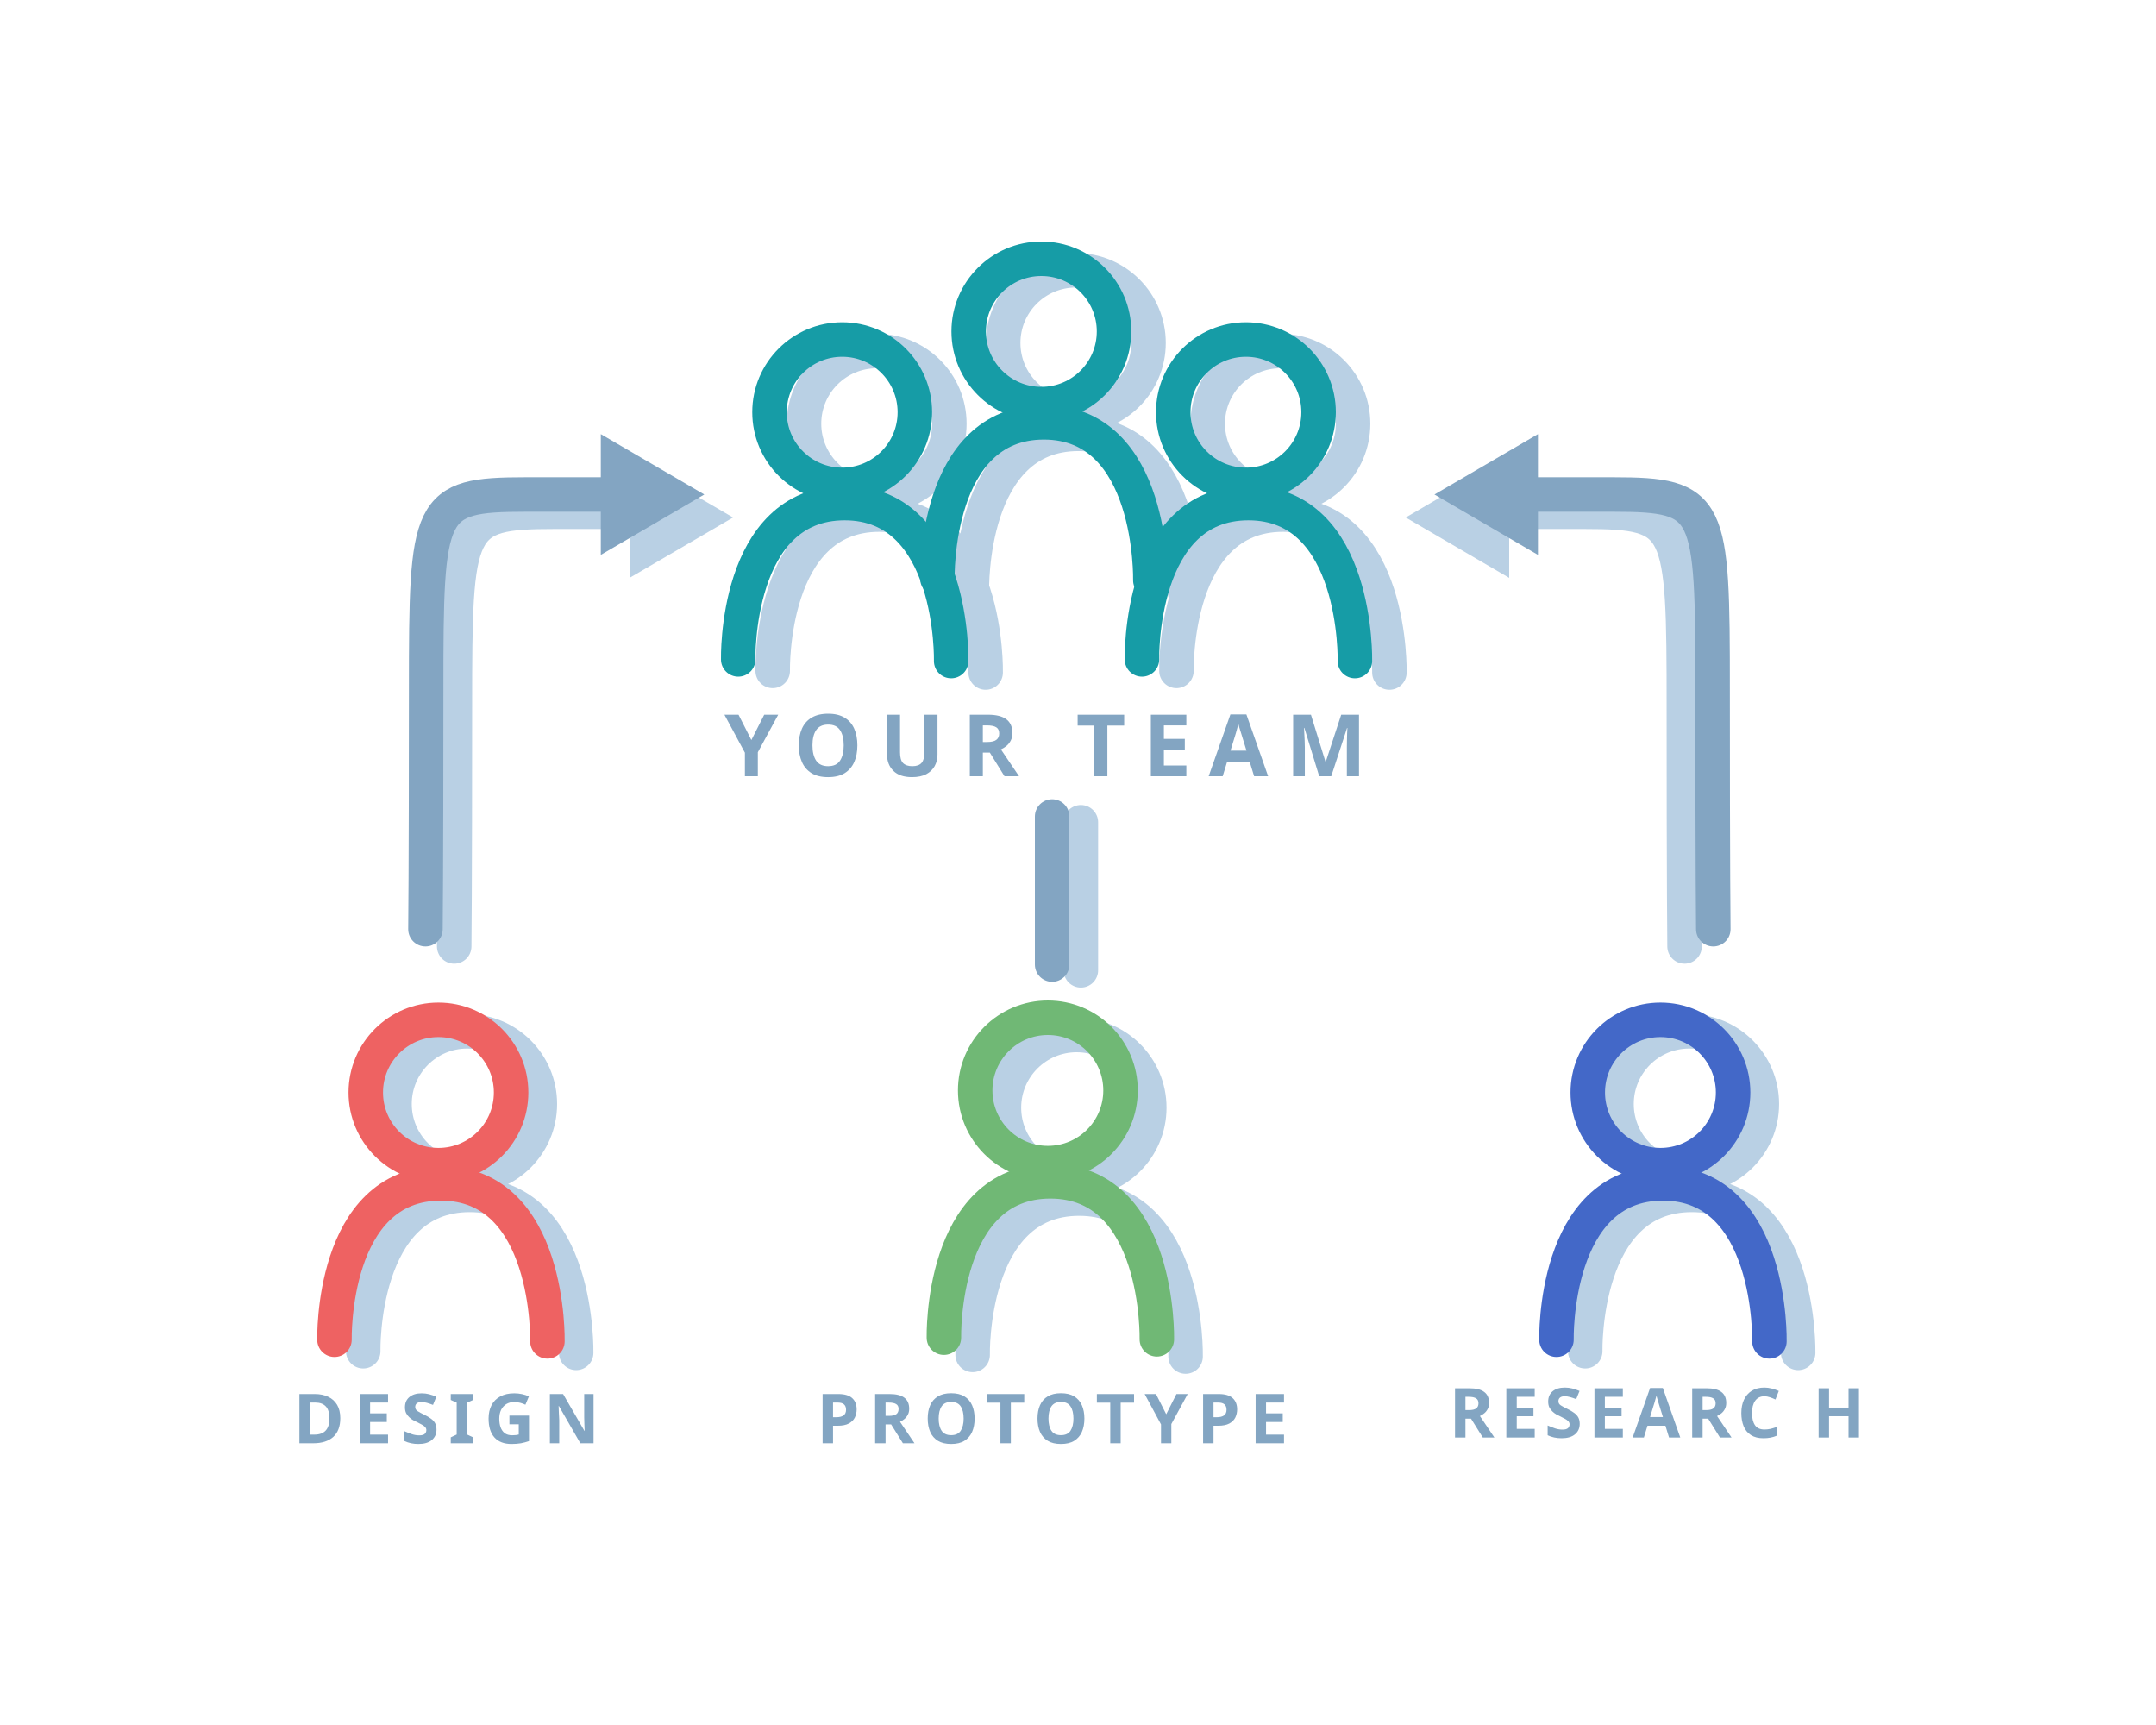
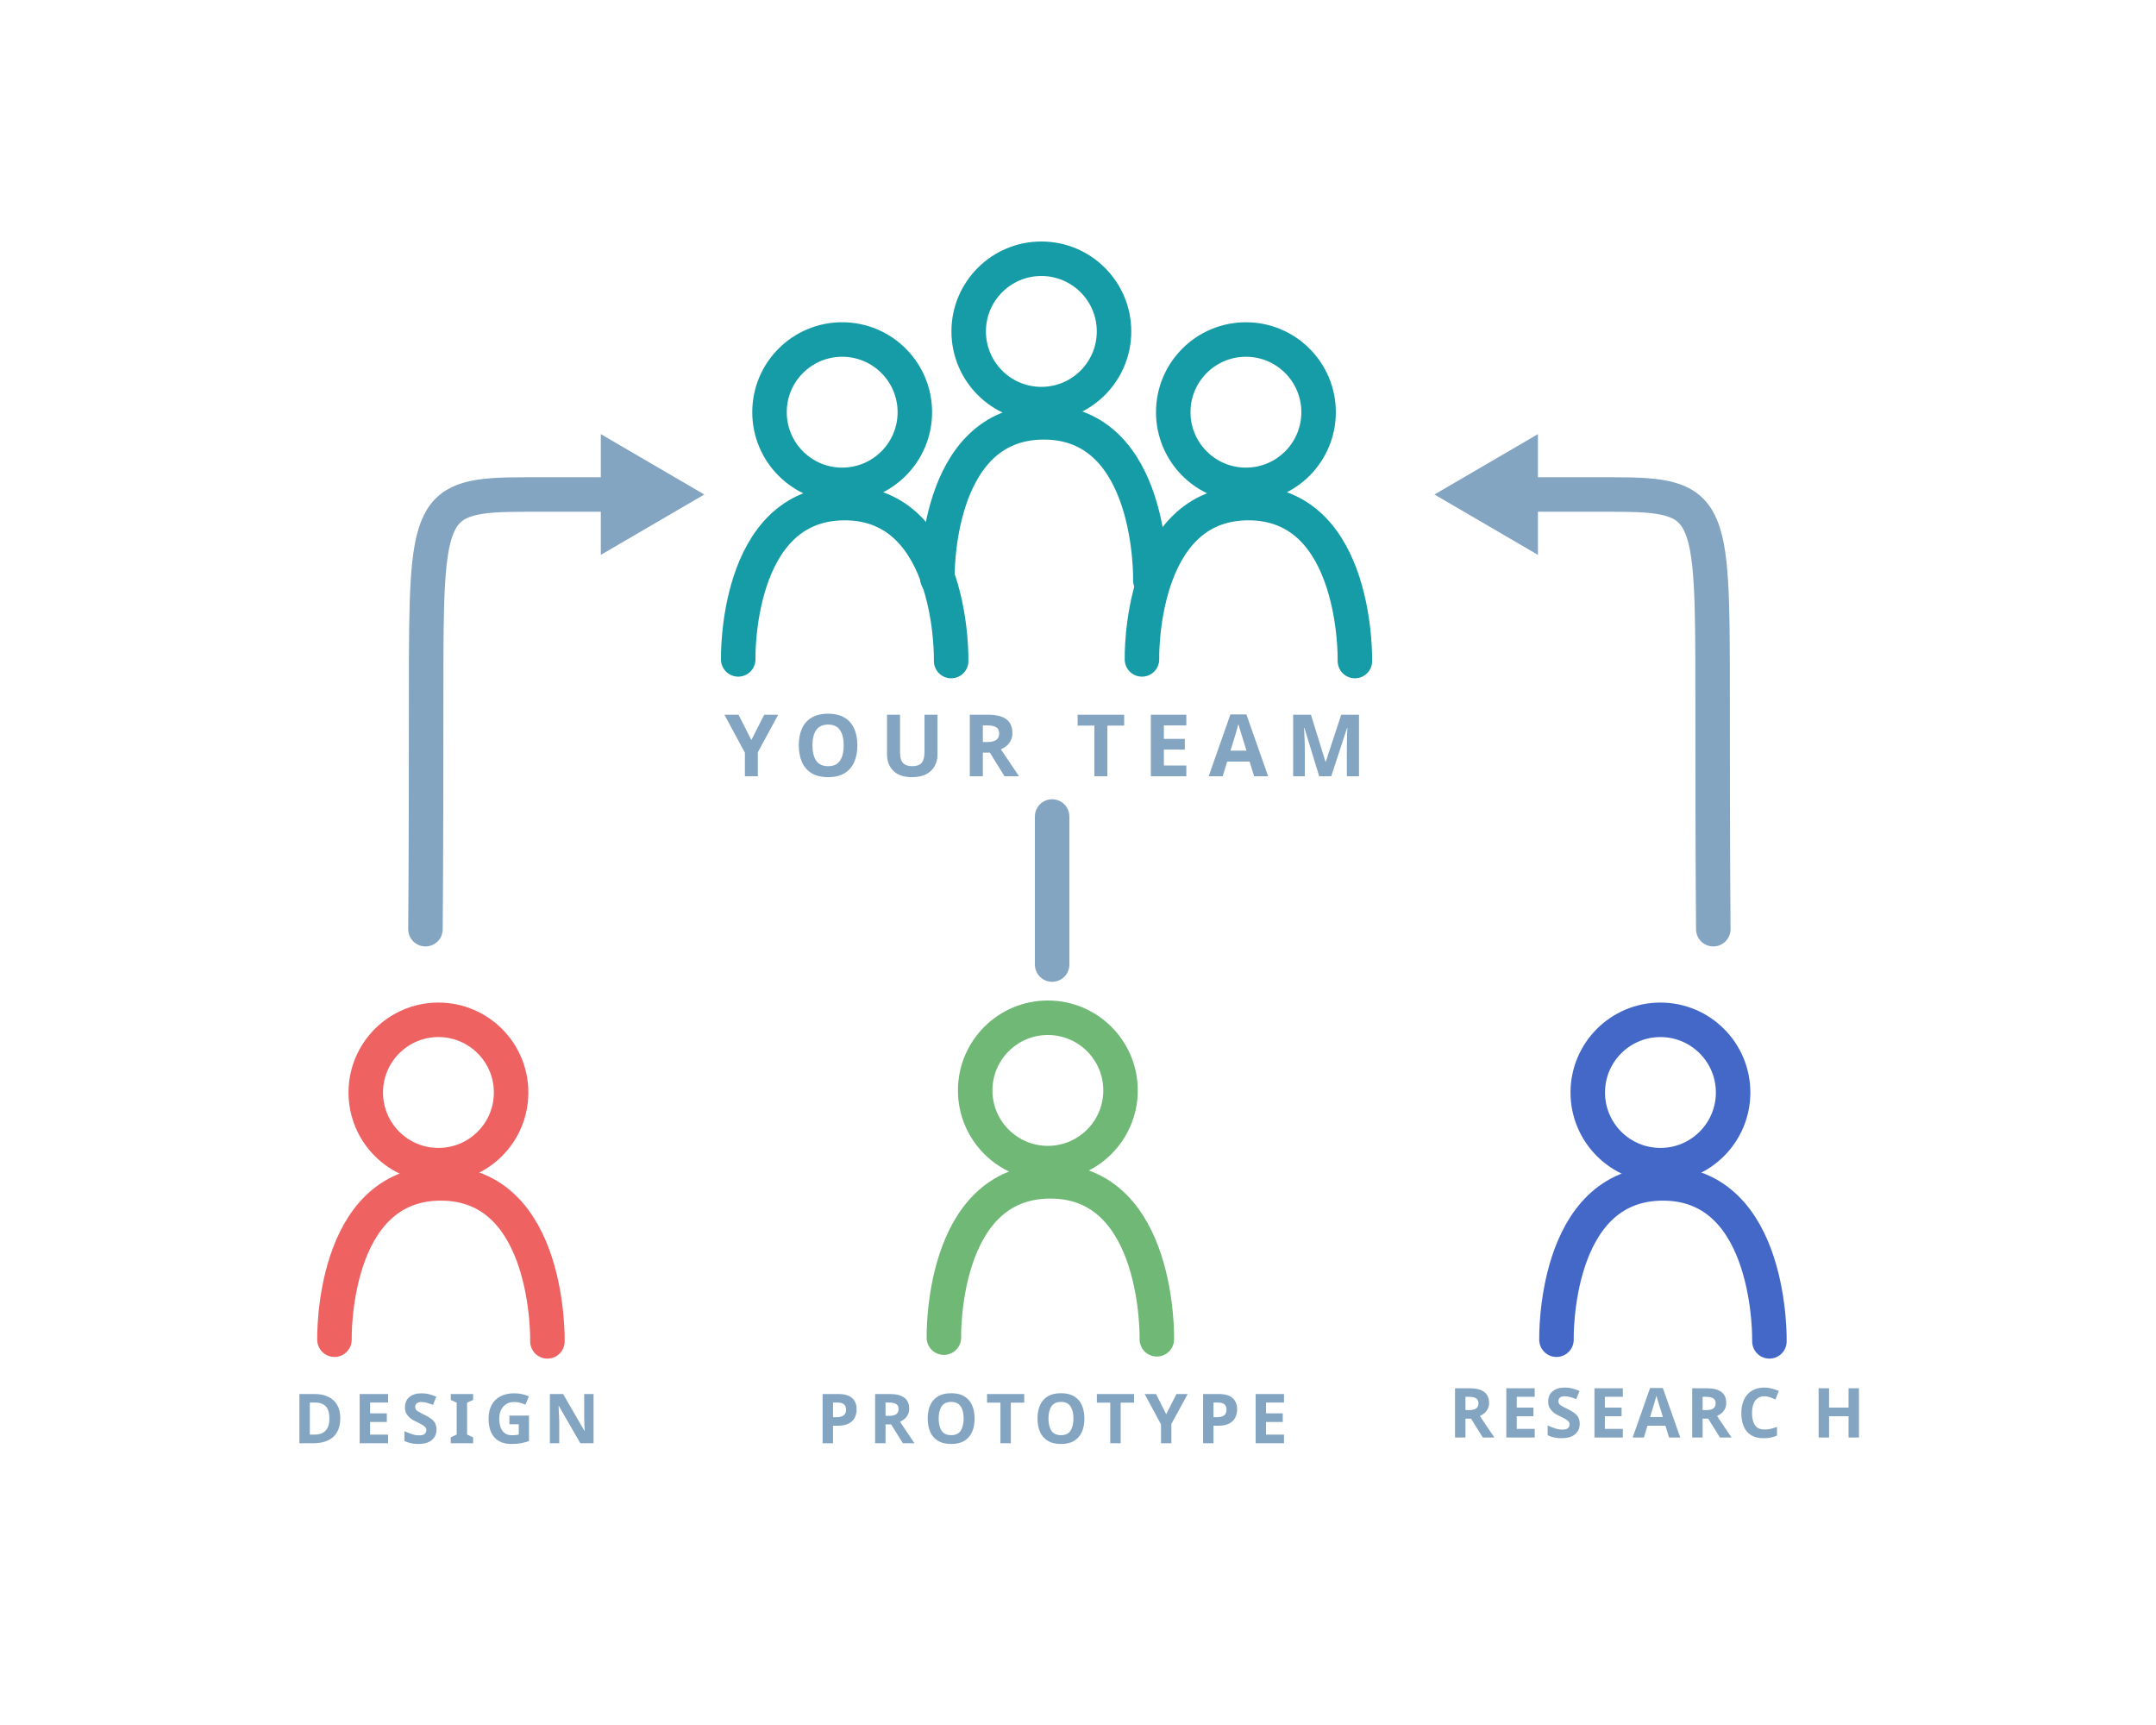
<svg xmlns="http://www.w3.org/2000/svg" width="375px" height="300px" viewBox="0 0 375 300" version="1.1" style="background: #FFFFFF;">
  <defs />
  <g id="Page-1" stroke="none" stroke-width="1" fill="none" fill-rule="evenodd">
    <g id="Home-Page-&gt;-Team-Assistance">
      <g id="UX-is-not-a-department" transform="translate(51, 45)">
        <g id="Group-3">
          <g id="Group-16">
            <g id="Group-2" transform="translate(7, 0)" stroke-width="6">
-               <g id="Group-Copy-3" transform="translate(0, 132.3596)">
-                 <path d="M5.175,57.634 C5.175,57.634 4.544,30.446 23.694,30.446 C42.844,30.446 42.214,57.92 42.214,57.92" id="Path-19" stroke="#B9D0E4" stroke-linecap="round" stroke-linejoin="round" />
-                 <ellipse id="Oval" stroke="#B9D0E4" cx="23.258" cy="14.64" rx="12.64" ry="12.64" />
-                 <path d="M0.175,55.634 C0.175,55.634 -0.456,28.446 18.694,28.446 C37.844,28.446 37.214,55.92 37.214,55.92" id="Path-19-Copy-3" stroke="#EE6262" stroke-linecap="round" stroke-linejoin="round" />
-                 <ellipse id="Oval-Copy-3" stroke="#EE6262" cx="18.258" cy="12.64" rx="12.64" ry="12.64" />
+               <g id="Group-Copy-3" transform="translate(0, 132.3596)" stroke="#EE6262">
+                 <path d="M0.175,55.634 C0.175,55.634 -0.456,28.446 18.694,28.446 C37.844,28.446 37.214,55.92 37.214,55.92" id="Path-19-Copy-3" stroke-linecap="round" stroke-linejoin="round" />
+                 <ellipse id="Oval-Copy-3" cx="18.258" cy="12.64" rx="12.64" ry="12.64" />
              </g>
-               <g id="Group-Copy-4" transform="translate(106, 132)">
-                 <path d="M5.175,58.634 C5.175,58.634 4.544,31.446 23.694,31.446 C42.844,31.446 42.214,58.92 42.214,58.92" id="Path-19" stroke="#B9D0E4" stroke-linecap="round" stroke-linejoin="round" />
-                 <ellipse id="Oval" stroke="#B9D0E4" cx="23.258" cy="15.64" rx="12.64" ry="12.64" />
-                 <path d="M0.175,55.634 C0.175,55.634 -0.456,28.446 18.694,28.446 C37.844,28.446 37.214,55.92 37.214,55.92" id="Path-19-Copy-2" stroke="#70B875" stroke-linecap="round" stroke-linejoin="round" />
-                 <ellipse id="Oval-Copy-2" stroke="#70B875" cx="18.258" cy="12.64" rx="12.64" ry="12.64" />
+               <g id="Group-Copy-4" transform="translate(106, 132)" stroke="#70B875">
+                 <path d="M0.175,55.634 C0.175,55.634 -0.456,28.446 18.694,28.446 C37.844,28.446 37.214,55.92 37.214,55.92" id="Path-19-Copy-2" stroke-linecap="round" stroke-linejoin="round" />
+                 <ellipse id="Oval-Copy-2" cx="18.258" cy="12.64" rx="12.64" ry="12.64" />
              </g>
-               <g id="Group-Copy-5" transform="translate(212.5468, 132.3596)">
-                 <path d="M5.175,57.634 C5.175,57.634 4.544,30.446 23.694,30.446 C42.844,30.446 42.214,57.92 42.214,57.92" id="Path-19" stroke="#B9D0E4" stroke-linecap="round" stroke-linejoin="round" />
-                 <ellipse id="Oval" stroke="#B9D0E4" cx="23.258" cy="14.64" rx="12.64" ry="12.64" />
-                 <path d="M0.175,55.634 C0.175,55.634 -0.456,28.446 18.694,28.446 C37.844,28.446 37.214,55.92 37.214,55.92" id="Path-19-Copy" stroke="#4368C8" stroke-linecap="round" stroke-linejoin="round" />
-                 <ellipse id="Oval-Copy" stroke="#4368C8" cx="18.258" cy="12.64" rx="12.64" ry="12.64" />
-               </g>
-               <g id="Group-17" transform="translate(76, 2)" stroke="#B9D0E4">
-                 <path d="M35.044,55.634 C35.044,55.634 34.413,28.446 53.563,28.446 C72.713,28.446 72.083,55.92 72.083,55.92" id="Path-19" stroke-linecap="round" stroke-linejoin="round" />
-                 <ellipse id="Oval" cx="53.127" cy="12.64" rx="12.64" ry="12.64" />
-                 <path d="M0.399,69.679 C0.399,69.679 -0.231,42.491 18.919,42.491 C38.069,42.491 37.438,69.965 37.438,69.965" id="Path-19" stroke-linecap="round" stroke-linejoin="round" />
-                 <ellipse id="Oval" cx="18.483" cy="26.685" rx="12.64" ry="12.64" />
-                 <path d="M70.624,69.679 C70.624,69.679 69.994,42.491 89.144,42.491 C108.294,42.491 107.663,69.965 107.663,69.965" id="Path-19" stroke-linecap="round" stroke-linejoin="round" />
-                 <ellipse id="Oval" cx="88.708" cy="26.685" rx="12.64" ry="12.64" />
+               <g id="Group-Copy-5" transform="translate(212.5468, 132.3596)" stroke="#4368C8">
+                 <path d="M0.175,55.634 C0.175,55.634 -0.456,28.446 18.694,28.446 C37.844,28.446 37.214,55.92 37.214,55.92" id="Path-19-Copy" stroke-linecap="round" stroke-linejoin="round" />
+                 <ellipse id="Oval-Copy" cx="18.258" cy="12.64" rx="12.64" ry="12.64" />
              </g>
              <g id="Group-17-Copy" transform="translate(70, 0)" stroke="#169CA6">
                <g id="Group-Copy-6" transform="translate(34.86891, 0)">
                  <path d="M0.175,55.634 C0.175,55.634 -0.456,28.446 18.694,28.446 C37.844,28.446 37.214,55.92 37.214,55.92" id="Path-19" stroke-linecap="round" stroke-linejoin="round" />
                  <ellipse id="Oval" cx="18.258" cy="12.64" rx="12.64" ry="12.64" />
                </g>
                <g id="Group-Copy-7" transform="translate(0.224719, 14.04494)">
                  <path d="M0.175,55.634 C0.175,55.634 -0.456,28.446 18.694,28.446 C37.844,28.446 37.214,55.92 37.214,55.92" id="Path-19" stroke-linecap="round" stroke-linejoin="round" />
                  <ellipse id="Oval" cx="18.258" cy="12.64" rx="12.64" ry="12.64" />
                </g>
                <g id="Group-Copy-8" transform="translate(70.44944, 14.04494)">
                  <path d="M0.175,55.634 C0.175,55.634 -0.456,28.446 18.694,28.446 C37.844,28.446 37.214,55.92 37.214,55.92" id="Path-19" stroke-linecap="round" stroke-linejoin="round" />
                  <ellipse id="Oval" cx="18.258" cy="12.64" rx="12.64" ry="12.64" />
                </g>
              </g>
            </g>
            <text id="YOUR-TEAM" font-family="Nunito-Black, Nunito" font-size="15" font-weight="700" letter-spacing="3" fill="#83A5C2">
              <tspan x="75" y="90">YOUR TEAM</tspan>
            </text>
            <text id="DESIGN" font-family="Nunito-Black, Nunito" font-size="12" font-weight="700" letter-spacing="1.6" fill="#83A5C2">
              <tspan x="0" y="206">DESIGN</tspan>
            </text>
            <text id="PROTOTYPE" font-family="Nunito-Black, Nunito" font-size="12" font-weight="700" letter-spacing="1.6" fill="#83A5C2">
              <tspan x="91" y="206">PROTOTYPE</tspan>
            </text>
            <text id="RESEARCH" font-family="Nunito-Black, Nunito" font-size="12" font-weight="700" letter-spacing="1" fill="#83A5C2">
              <tspan x="201" y="205">RESEARC</tspan>
              <tspan x="264.244" y="205">H</tspan>
            </text>
          </g>
          <g id="Group-15" transform="translate(23, 30)">
-             <polygon id="Triangle-2" fill="#B9D0E4" transform="translate(44.5, 15) rotate(-90) translate(-44.5, -15) " points="44.5 24 34 6 55 6" />
-             <path d="M44,14.002 C44,14.002 39.41,14.002 22.402,14.002 C5.395,14.002 5.12,15.964 5.12,47.983 C5.12,80.003 5,89.598 5,89.598" id="Path-20" stroke="#B9D0E4" stroke-width="6" stroke-linecap="round" stroke-linejoin="round" />
            <polygon id="Triangle-2-Copy" fill="#83A5C2" transform="translate(39.5, 11) rotate(-90) translate(-39.5, -11) " points="39.5 20 29 2 50 2" />
            <path d="M39,11.002 C39,11.002 34.41,11.002 17.402,11.002 C0.395,11.002 0.12,12.964 0.12,44.983 C0.12,77.003 1.0658141e-13,86.598 1.0658141e-13,86.598" id="Path-20" stroke="#83A5C2" stroke-width="6" stroke-linecap="round" stroke-linejoin="round" />
          </g>
          <g id="Group-15-Copy" transform="translate(220, 75) scale(-1, 1) translate(-220, -75) translate(193, 30)">
-             <polygon id="Triangle-2" fill="#B9D0E4" transform="translate(44.5, 15) rotate(-90) translate(-44.5, -15) " points="44.5 24 34 6 55 6" />
-             <path d="M44,14.002 C44,14.002 39.41,14.002 22.402,14.002 C5.395,14.002 5.12,15.964 5.12,47.983 C5.12,80.003 5,89.598 5,89.598" id="Path-20" stroke="#B9D0E4" stroke-width="6" stroke-linecap="round" stroke-linejoin="round" />
            <polygon id="Triangle-2-Copy" fill="#83A5C2" transform="translate(39.5, 11) rotate(-90) translate(-39.5, -11) " points="39.5 20 29 2 50 2" />
            <path d="M39,11.002 C39,11.002 34.41,11.002 17.402,11.002 C0.395,11.002 0.12,12.964 0.12,44.983 C0.12,77.003 1.0658141e-13,86.598 1.0658141e-13,86.598" id="Path-20" stroke="#83A5C2" stroke-width="6" stroke-linecap="round" stroke-linejoin="round" />
          </g>
-           <path d="M137,98 L137,123.749" id="Path-21-Copy" stroke="#B9D0E4" stroke-width="6" stroke-linecap="round" stroke-linejoin="round" />
          <path d="M132,97 L132,122.749" id="Path-21" stroke="#83A5C2" stroke-width="6" stroke-linecap="round" stroke-linejoin="round" />
        </g>
      </g>
    </g>
  </g>
</svg>
